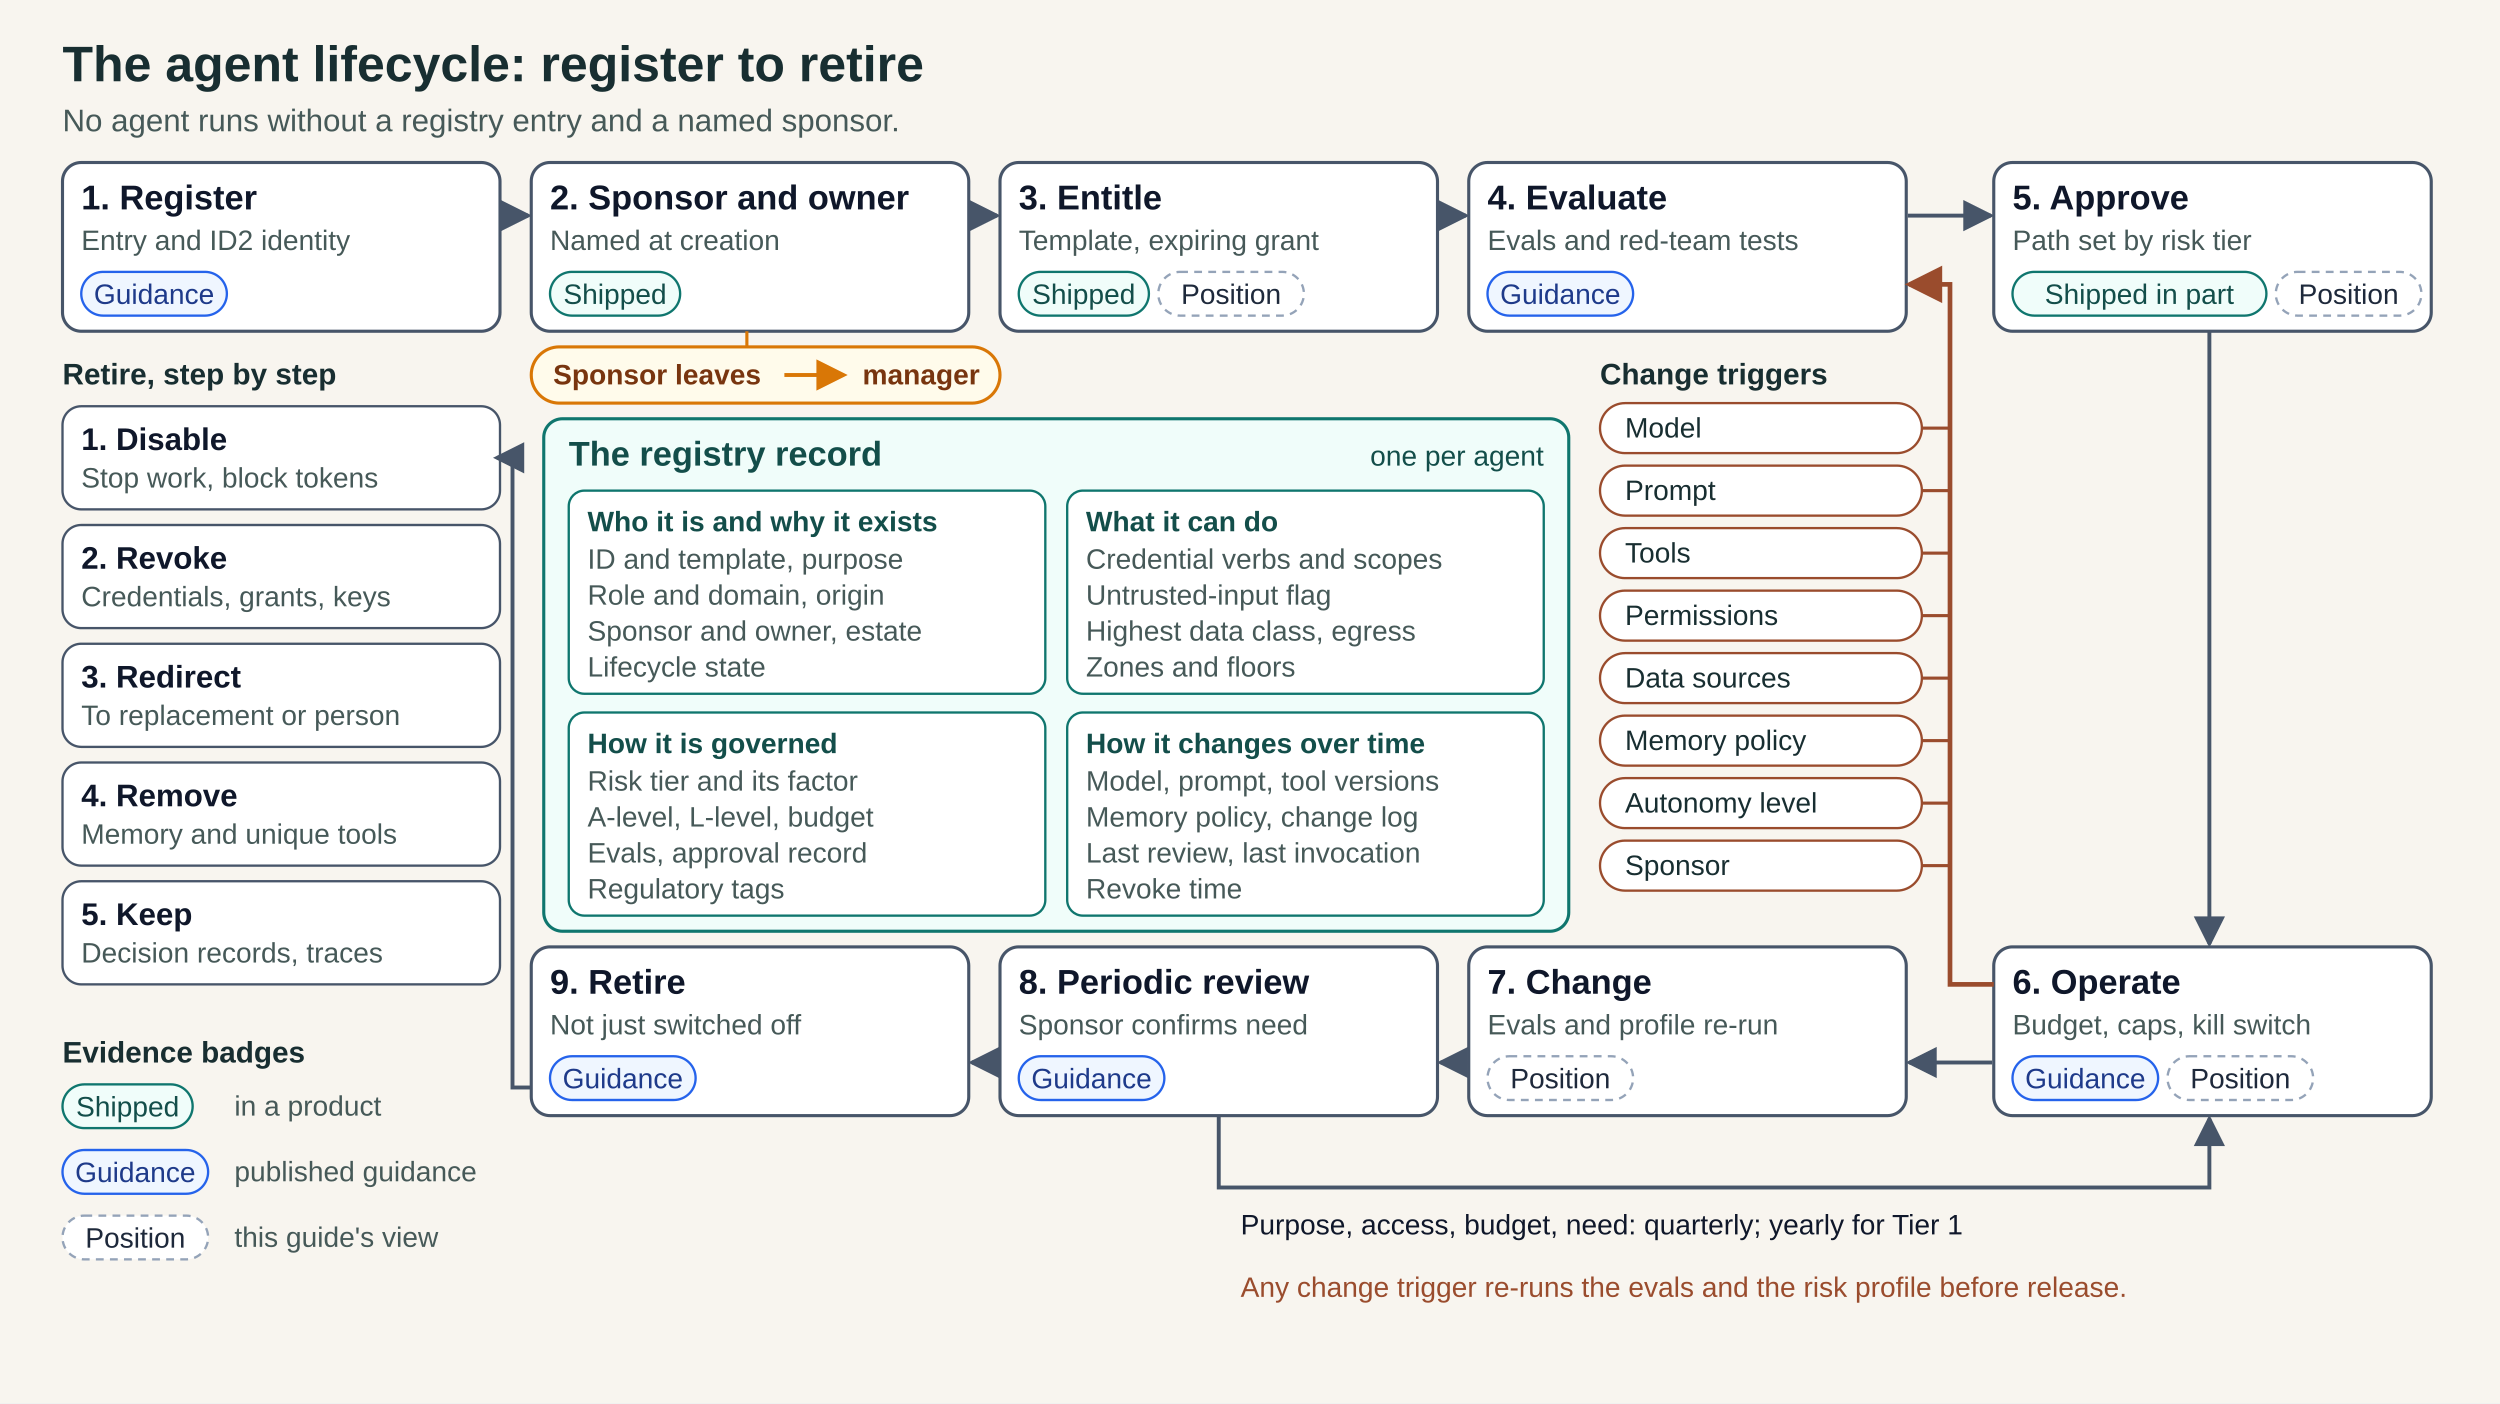
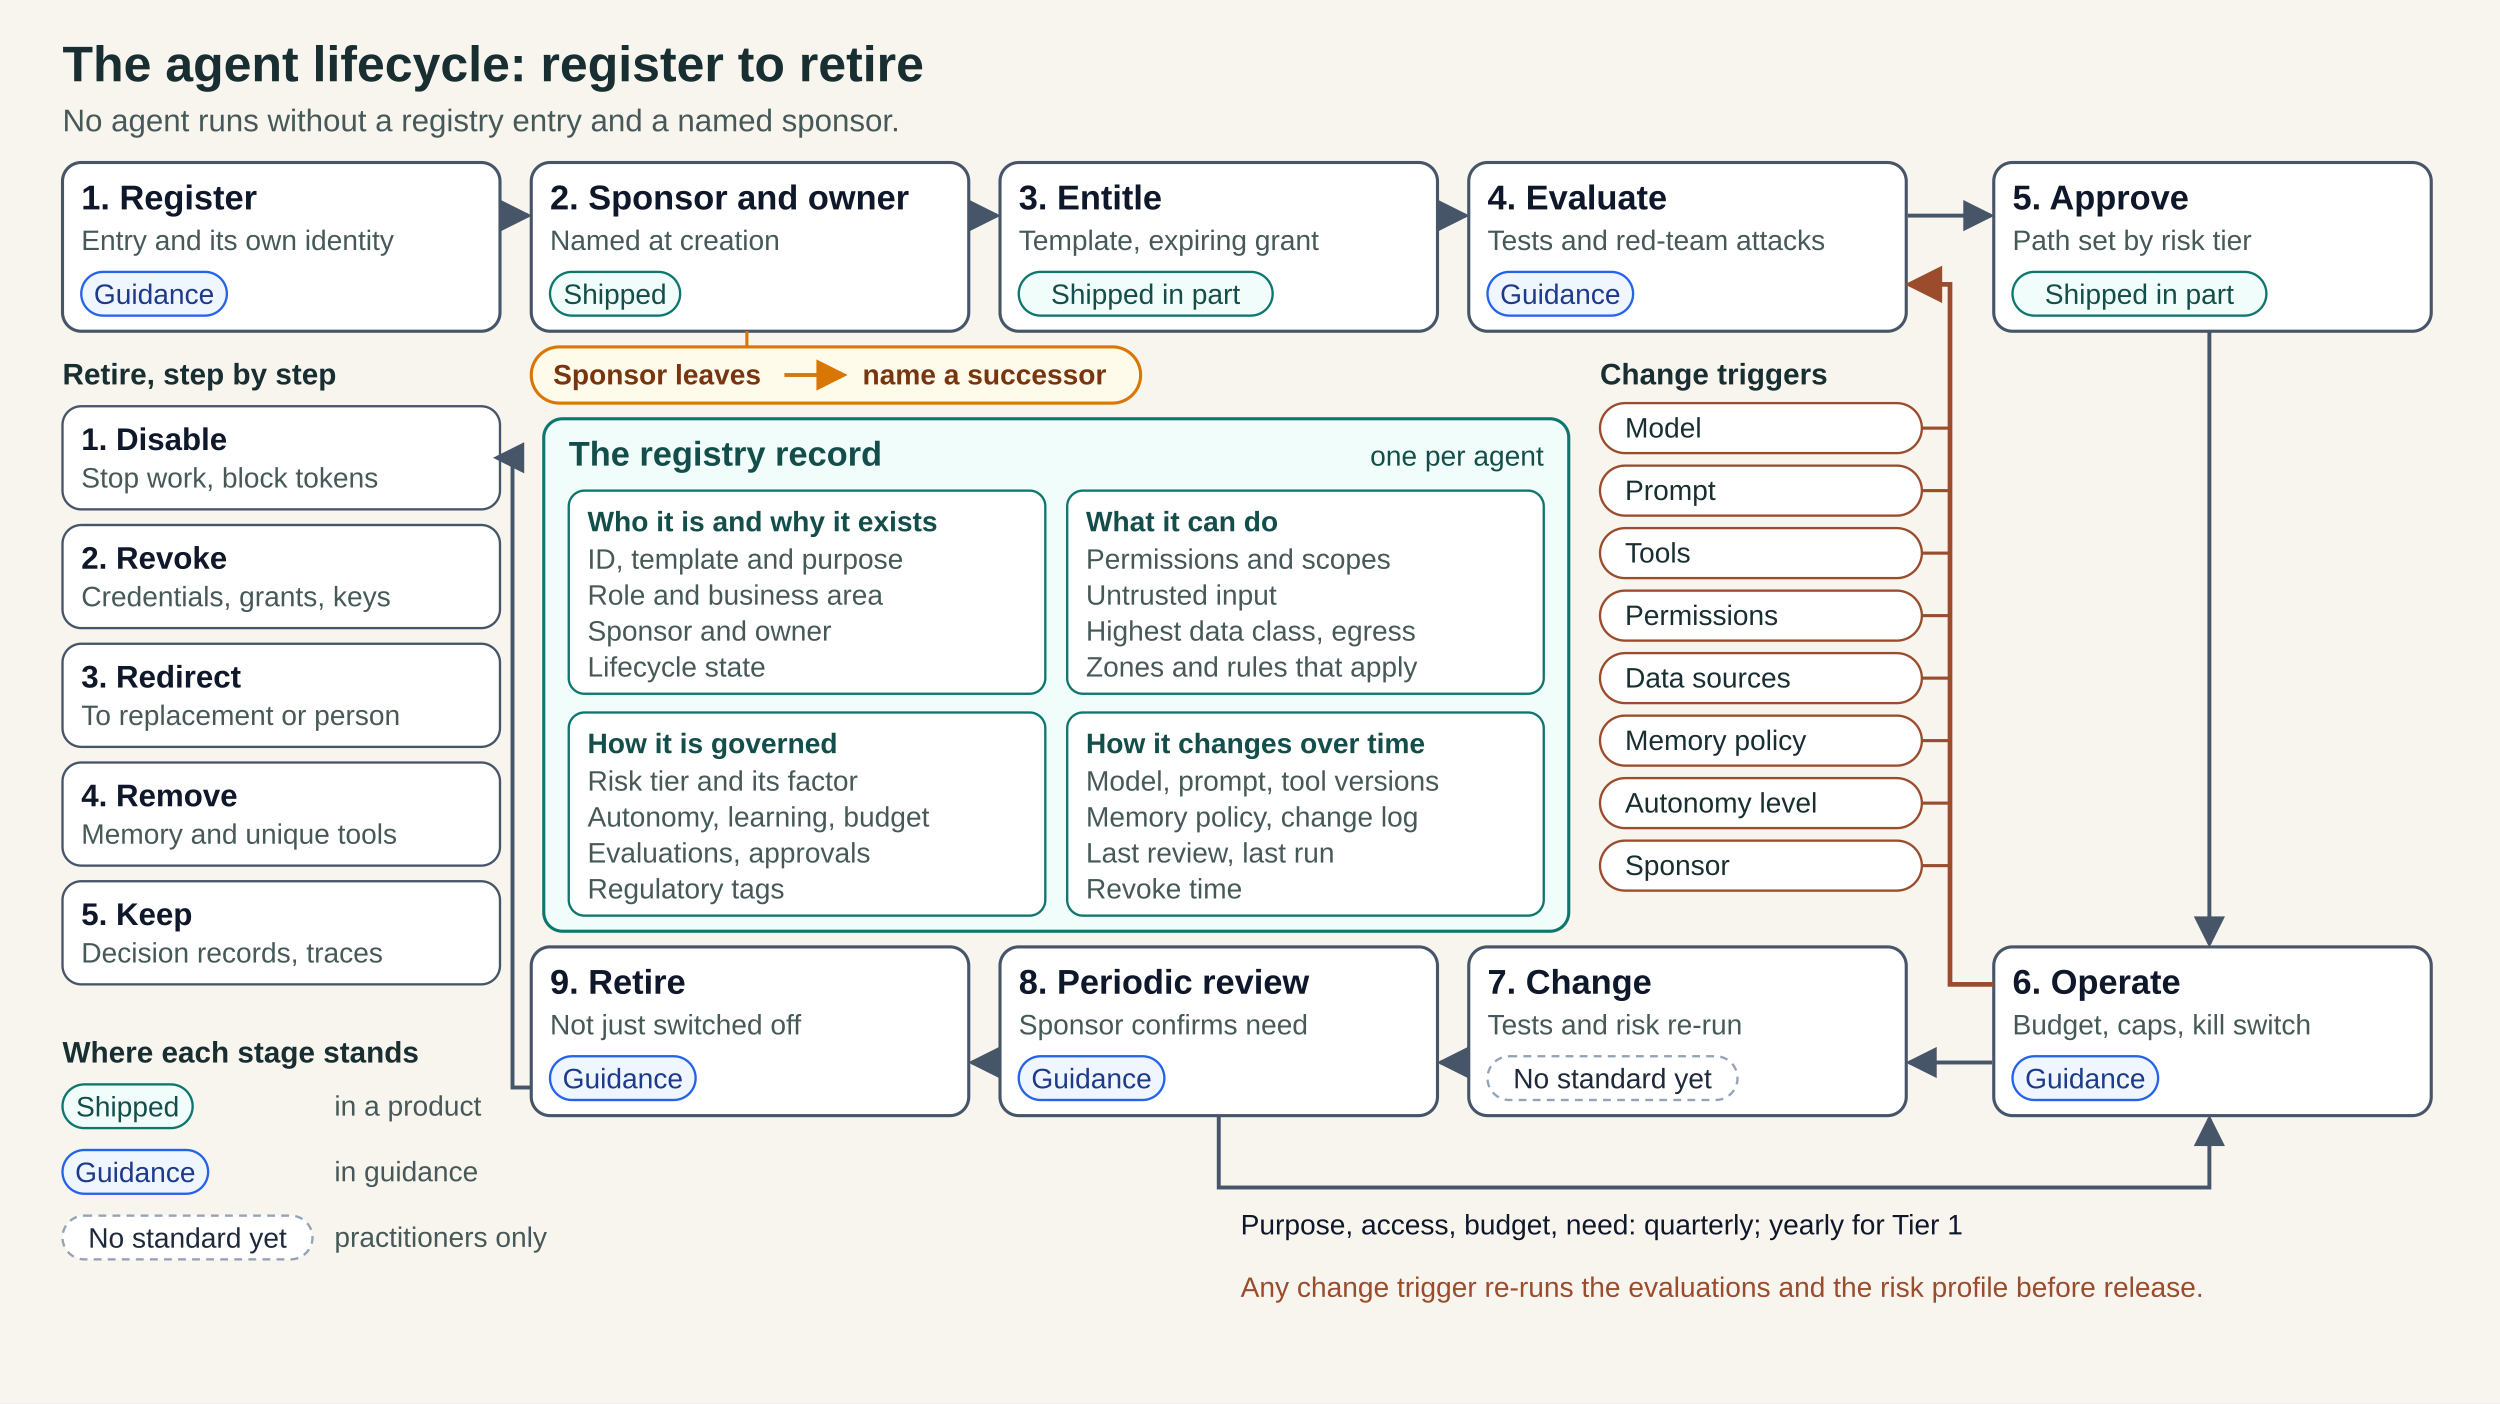
<svg xmlns="http://www.w3.org/2000/svg" viewBox="0 0 1600 898" role="img" aria-labelledby="title desc">
  <defs>
    <marker id="ah-brown" markerWidth="9" markerHeight="9" refX="7" refY="4" orient="auto">
      <path d="M0,0 L8,4 L0,8" fill="#9a4c2d" />
    </marker>
    <marker id="ah-control" markerWidth="9" markerHeight="9" refX="7" refY="4" orient="auto">
      <path d="M0,0 L8,4 L0,8" fill="#475569" />
    </marker>
    <marker id="ah-human" markerWidth="9" markerHeight="9" refX="7" refY="4" orient="auto">
      <path d="M0,0 L8,4 L0,8" fill="#d97706" />
    </marker>
  </defs>
  <rect width="100%" height="100%" fill="#f8f5ef" />
-   <text x="40" y="52" font-family="Arial,sans-serif" font-size="32" font-weight="600" fill="#182e31">The agent lifecycle: register to retire</text>
+   <text x="40" y="52" font-family="Arial,sans-serif" font-size="32" font-weight="700" fill="#182e31">The agent lifecycle: register to retire</text>
  <text x="40" y="84" font-family="Arial,sans-serif" font-size="20" fill="#465958">No agent runs without a registry entry and a named sponsor.</text>
  <rect x="40" y="104" width="280" height="108" rx="12" fill="#fff" stroke="#475569" stroke-width="2" />
  <text x="52" y="134" font-family="Arial,sans-serif" font-size="22" font-weight="700" fill="#0f172a">1. Register</text>
-   <text x="52" y="160" font-family="Arial,sans-serif" font-size="18" fill="#465958">Entry and ID2 identity</text>
+   <text x="52" y="160" font-family="Arial,sans-serif" font-size="18" fill="#465958">Entry and its own identity</text>
  <rect x="52" y="174" width="93.2" height="28" rx="14" fill="#eff6ff" stroke="#2563eb" stroke-width="1.5" />
  <text x="98.6" y="194.5" font-family="Arial,sans-serif" font-size="18" text-anchor="middle" fill="#1e3a8a">Guidance</text>
  <rect x="340" y="104" width="280" height="108" rx="12" fill="#fff" stroke="#475569" stroke-width="2" />
  <text x="352" y="134" font-family="Arial,sans-serif" font-size="22" font-weight="700" fill="#0f172a">2. Sponsor and owner</text>
  <text x="352" y="160" font-family="Arial,sans-serif" font-size="18" fill="#465958">Named at creation</text>
  <rect x="352" y="174" width="83.3" height="28" rx="14" fill="#f0fdfa" stroke="#0f766e" stroke-width="1.5" />
  <text x="393.6" y="194.5" font-family="Arial,sans-serif" font-size="18" text-anchor="middle" fill="#134e4a">Shipped</text>
  <rect x="640" y="104" width="280" height="108" rx="12" fill="#fff" stroke="#475569" stroke-width="2" />
  <text x="652" y="134" font-family="Arial,sans-serif" font-size="22" font-weight="700" fill="#0f172a">3. Entitle</text>
  <text x="652" y="160" font-family="Arial,sans-serif" font-size="18" fill="#465958">Template, expiring grant</text>
-   <rect x="652" y="174" width="83.3" height="28" rx="14" fill="#f0fdfa" stroke="#0f766e" stroke-width="1.5" />
-   <text x="693.6" y="194.5" font-family="Arial,sans-serif" font-size="18" text-anchor="middle" fill="#134e4a">Shipped</text>
-   <rect x="741.3" y="174" width="93.2" height="28" rx="14" fill="#fff" stroke="#94a3b8" stroke-width="1.5" stroke-dasharray="5 4" />
-   <text x="787.9" y="194.5" font-family="Arial,sans-serif" font-size="18" text-anchor="middle" fill="#1e293b">Position</text>
+   <rect x="652" y="174" width="162.5" height="28" rx="14" fill="#f0fdfa" stroke="#0f766e" stroke-width="1.5" />
+   <text x="733.2" y="194.5" font-family="Arial,sans-serif" font-size="18" text-anchor="middle" fill="#134e4a">Shipped in part</text>
  <rect x="940" y="104" width="280" height="108" rx="12" fill="#fff" stroke="#475569" stroke-width="2" />
  <text x="952" y="134" font-family="Arial,sans-serif" font-size="22" font-weight="700" fill="#0f172a">4. Evaluate</text>
-   <text x="952" y="160" font-family="Arial,sans-serif" font-size="18" fill="#465958">Evals and red-team tests</text>
+   <text x="952" y="160" font-family="Arial,sans-serif" font-size="18" fill="#465958">Tests and red-team attacks</text>
  <rect x="952" y="174" width="93.2" height="28" rx="14" fill="#eff6ff" stroke="#2563eb" stroke-width="1.5" />
  <text x="998.6" y="194.5" font-family="Arial,sans-serif" font-size="18" text-anchor="middle" fill="#1e3a8a">Guidance</text>
  <rect x="1276" y="104" width="280" height="108" rx="12" fill="#fff" stroke="#475569" stroke-width="2" />
  <text x="1288" y="134" font-family="Arial,sans-serif" font-size="22" font-weight="700" fill="#0f172a">5. Approve</text>
  <text x="1288" y="160" font-family="Arial,sans-serif" font-size="18" fill="#465958">Path set by risk tier</text>
  <rect x="1288" y="174" width="162.5" height="28" rx="14" fill="#f0fdfa" stroke="#0f766e" stroke-width="1.5" />
  <text x="1369.2" y="194.5" font-family="Arial,sans-serif" font-size="18" text-anchor="middle" fill="#134e4a">Shipped in part</text>
-   <rect x="1456.5" y="174" width="93.2" height="28" rx="14" fill="#fff" stroke="#94a3b8" stroke-width="1.5" stroke-dasharray="5 4" />
-   <text x="1503.1" y="194.5" font-family="Arial,sans-serif" font-size="18" text-anchor="middle" fill="#1e293b">Position</text>
  <rect x="1276" y="606" width="280" height="108" rx="12" fill="#fff" stroke="#475569" stroke-width="2" />
  <text x="1288" y="636" font-family="Arial,sans-serif" font-size="22" font-weight="700" fill="#0f172a">6. Operate</text>
  <text x="1288" y="662" font-family="Arial,sans-serif" font-size="18" fill="#465958">Budget, caps, kill switch</text>
  <rect x="1288" y="676" width="93.2" height="28" rx="14" fill="#eff6ff" stroke="#2563eb" stroke-width="1.5" />
  <text x="1334.6" y="696.5" font-family="Arial,sans-serif" font-size="18" text-anchor="middle" fill="#1e3a8a">Guidance</text>
-   <rect x="1387.2" y="676" width="93.2" height="28" rx="14" fill="#fff" stroke="#94a3b8" stroke-width="1.5" stroke-dasharray="5 4" />
-   <text x="1433.8" y="696.5" font-family="Arial,sans-serif" font-size="18" text-anchor="middle" fill="#1e293b">Position</text>
  <rect x="940" y="606" width="280" height="108" rx="12" fill="#fff" stroke="#475569" stroke-width="2" />
  <text x="952" y="636" font-family="Arial,sans-serif" font-size="22" font-weight="700" fill="#0f172a">7. Change</text>
-   <text x="952" y="662" font-family="Arial,sans-serif" font-size="18" fill="#465958">Evals and profile re-run</text>
-   <rect x="952" y="676" width="93.2" height="28" rx="14" fill="#fff" stroke="#94a3b8" stroke-width="1.5" stroke-dasharray="5 4" />
-   <text x="998.6" y="696.5" font-family="Arial,sans-serif" font-size="18" text-anchor="middle" fill="#1e293b">Position</text>
+   <text x="952" y="662" font-family="Arial,sans-serif" font-size="18" fill="#465958">Tests and risk re-run</text>
+   <rect x="952" y="676" width="160" height="28" rx="14" fill="#fff" stroke="#94a3b8" stroke-width="1.5" stroke-dasharray="5 4" />
+   <text x="1032" y="696.5" font-family="Arial,sans-serif" font-size="18" text-anchor="middle" fill="#1e293b">No standard yet</text>
  <rect x="640" y="606" width="280" height="108" rx="12" fill="#fff" stroke="#475569" stroke-width="2" />
  <text x="652" y="636" font-family="Arial,sans-serif" font-size="22" font-weight="700" fill="#0f172a">8. Periodic review</text>
  <text x="652" y="662" font-family="Arial,sans-serif" font-size="18" fill="#465958">Sponsor confirms need</text>
  <rect x="652" y="676" width="93.2" height="28" rx="14" fill="#eff6ff" stroke="#2563eb" stroke-width="1.5" />
  <text x="698.6" y="696.5" font-family="Arial,sans-serif" font-size="18" text-anchor="middle" fill="#1e3a8a">Guidance</text>
  <rect x="340" y="606" width="280" height="108" rx="12" fill="#fff" stroke="#475569" stroke-width="2" />
  <text x="352" y="636" font-family="Arial,sans-serif" font-size="22" font-weight="700" fill="#0f172a">9. Retire</text>
  <text x="352" y="662" font-family="Arial,sans-serif" font-size="18" fill="#465958">Not just switched off</text>
  <rect x="352" y="676" width="93.2" height="28" rx="14" fill="#eff6ff" stroke="#2563eb" stroke-width="1.5" />
  <text x="398.6" y="696.5" font-family="Arial,sans-serif" font-size="18" text-anchor="middle" fill="#1e3a8a">Guidance</text>
  <path d="M321 138 L338 138" fill="none" stroke="#475569" stroke-width="2.5" marker-end="url(#ah-control)" />
  <path d="M621 138 L638 138" fill="none" stroke="#475569" stroke-width="2.5" marker-end="url(#ah-control)" />
  <path d="M921 138 L938 138" fill="none" stroke="#475569" stroke-width="2.5" marker-end="url(#ah-control)" />
  <path d="M1221 138 L1274 138" fill="none" stroke="#475569" stroke-width="2.5" marker-end="url(#ah-control)" />
  <path d="M1414 212 L1414 604" fill="none" stroke="#475569" stroke-width="2.5" marker-end="url(#ah-control)" />
  <path d="M1275 680 L1222 680" fill="none" stroke="#475569" stroke-width="2.5" marker-end="url(#ah-control)" />
  <path d="M939 680 L922 680" fill="none" stroke="#475569" stroke-width="2.5" marker-end="url(#ah-control)" />
  <path d="M639 680 L622 680" fill="none" stroke="#475569" stroke-width="2.5" marker-end="url(#ah-control)" />
  <path d="M1276 630 L1248 630 L1248 182 L1222 182" fill="none" stroke="#9a4c2d" stroke-width="3" marker-end="url(#ah-brown)" />
  <text x="1024" y="246" font-family="Arial,sans-serif" font-size="19" font-weight="700" fill="#182e31">Change triggers</text>
  <rect x="1024" y="258" width="206" height="32" rx="16" fill="#fff" stroke="#9a4c2d" stroke-width="1.5" />
  <text x="1040" y="280" font-family="Arial,sans-serif" font-size="18" fill="#182e31">Model</text>
  <path d="M1230 274 L1248 274" fill="none" stroke="#9a4c2d" stroke-width="2" />
  <rect x="1024" y="298" width="206" height="32" rx="16" fill="#fff" stroke="#9a4c2d" stroke-width="1.5" />
  <text x="1040" y="320" font-family="Arial,sans-serif" font-size="18" fill="#182e31">Prompt</text>
  <path d="M1230 314 L1248 314" fill="none" stroke="#9a4c2d" stroke-width="2" />
  <rect x="1024" y="338" width="206" height="32" rx="16" fill="#fff" stroke="#9a4c2d" stroke-width="1.5" />
  <text x="1040" y="360" font-family="Arial,sans-serif" font-size="18" fill="#182e31">Tools</text>
  <path d="M1230 354 L1248 354" fill="none" stroke="#9a4c2d" stroke-width="2" />
  <rect x="1024" y="378" width="206" height="32" rx="16" fill="#fff" stroke="#9a4c2d" stroke-width="1.5" />
  <text x="1040" y="400" font-family="Arial,sans-serif" font-size="18" fill="#182e31">Permissions</text>
  <path d="M1230 394 L1248 394" fill="none" stroke="#9a4c2d" stroke-width="2" />
  <rect x="1024" y="418" width="206" height="32" rx="16" fill="#fff" stroke="#9a4c2d" stroke-width="1.5" />
  <text x="1040" y="440" font-family="Arial,sans-serif" font-size="18" fill="#182e31">Data sources</text>
  <path d="M1230 434 L1248 434" fill="none" stroke="#9a4c2d" stroke-width="2" />
  <rect x="1024" y="458" width="206" height="32" rx="16" fill="#fff" stroke="#9a4c2d" stroke-width="1.5" />
  <text x="1040" y="480" font-family="Arial,sans-serif" font-size="18" fill="#182e31">Memory policy</text>
  <path d="M1230 474 L1248 474" fill="none" stroke="#9a4c2d" stroke-width="2" />
  <rect x="1024" y="498" width="206" height="32" rx="16" fill="#fff" stroke="#9a4c2d" stroke-width="1.5" />
  <text x="1040" y="520" font-family="Arial,sans-serif" font-size="18" fill="#182e31">Autonomy level</text>
  <path d="M1230 514 L1248 514" fill="none" stroke="#9a4c2d" stroke-width="2" />
  <rect x="1024" y="538" width="206" height="32" rx="16" fill="#fff" stroke="#9a4c2d" stroke-width="1.5" />
  <text x="1040" y="560" font-family="Arial,sans-serif" font-size="18" fill="#182e31">Sponsor</text>
  <path d="M1230 554 L1248 554" fill="none" stroke="#9a4c2d" stroke-width="2" />
  <path d="M478 212 L478 222" fill="none" stroke="#d97706" stroke-width="2" />
-   <rect x="340" y="222" width="300" height="36" rx="18" fill="#fffbeb" stroke="#d97706" stroke-width="2" />
+   <rect x="340" y="222" width="390" height="36" rx="18" fill="#fffbeb" stroke="#d97706" stroke-width="2" />
  <text x="354" y="246" font-family="Arial,sans-serif" font-size="18" font-weight="700" fill="#78350f">Sponsor leaves</text>
  <path d="M502 240 L540 240" fill="none" stroke="#d97706" stroke-width="2.5" marker-end="url(#ah-human)" />
-   <text x="552" y="246" font-family="Arial,sans-serif" font-size="18" font-weight="700" fill="#78350f">manager</text>
+   <text x="552" y="246" font-family="Arial,sans-serif" font-size="18" font-weight="700" fill="#78350f">name a successor</text>
  <rect x="348" y="268" width="656" height="328" rx="12" fill="#f0fdfa" stroke="#0f766e" stroke-width="2" />
  <text x="364" y="298" font-family="Arial,sans-serif" font-size="22" font-weight="700" fill="#134e4a">The registry record</text>
  <text x="988" y="298" font-family="Arial,sans-serif" font-size="18" text-anchor="end" fill="#134e4a">one per agent</text>
  <rect x="364" y="314" width="305" height="130" rx="10" fill="#fff" stroke="#0f766e" stroke-width="1.5" />
  <text x="376" y="340" font-family="Arial,sans-serif" font-size="18" font-weight="700" fill="#134e4a">Who it is and why it exists</text>
-   <text x="376" y="364" font-family="Arial,sans-serif" font-size="18" fill="#465958">ID and template, purpose</text>
-   <text x="376" y="387" font-family="Arial,sans-serif" font-size="18" fill="#465958">Role and domain, origin</text>
-   <text x="376" y="410" font-family="Arial,sans-serif" font-size="18" fill="#465958">Sponsor and owner, estate</text>
+   <text x="376" y="364" font-family="Arial,sans-serif" font-size="18" fill="#465958">ID, template and purpose</text>
+   <text x="376" y="387" font-family="Arial,sans-serif" font-size="18" fill="#465958">Role and business area</text>
+   <text x="376" y="410" font-family="Arial,sans-serif" font-size="18" fill="#465958">Sponsor and owner</text>
  <text x="376" y="433" font-family="Arial,sans-serif" font-size="18" fill="#465958">Lifecycle state</text>
  <rect x="683" y="314" width="305" height="130" rx="10" fill="#fff" stroke="#0f766e" stroke-width="1.5" />
  <text x="695" y="340" font-family="Arial,sans-serif" font-size="18" font-weight="700" fill="#134e4a">What it can do</text>
-   <text x="695" y="364" font-family="Arial,sans-serif" font-size="18" fill="#465958">Credential verbs and scopes</text>
-   <text x="695" y="387" font-family="Arial,sans-serif" font-size="18" fill="#465958">Untrusted-input flag</text>
+   <text x="695" y="364" font-family="Arial,sans-serif" font-size="18" fill="#465958">Permissions and scopes</text>
+   <text x="695" y="387" font-family="Arial,sans-serif" font-size="18" fill="#465958">Untrusted input</text>
  <text x="695" y="410" font-family="Arial,sans-serif" font-size="18" fill="#465958">Highest data class, egress</text>
-   <text x="695" y="433" font-family="Arial,sans-serif" font-size="18" fill="#465958">Zones and floors</text>
+   <text x="695" y="433" font-family="Arial,sans-serif" font-size="18" fill="#465958">Zones and rules that apply</text>
  <rect x="364" y="456" width="305" height="130" rx="10" fill="#fff" stroke="#0f766e" stroke-width="1.5" />
  <text x="376" y="482" font-family="Arial,sans-serif" font-size="18" font-weight="700" fill="#134e4a">How it is governed</text>
  <text x="376" y="506" font-family="Arial,sans-serif" font-size="18" fill="#465958">Risk tier and its factor</text>
-   <text x="376" y="529" font-family="Arial,sans-serif" font-size="18" fill="#465958">A-level, L-level, budget</text>
-   <text x="376" y="552" font-family="Arial,sans-serif" font-size="18" fill="#465958">Evals, approval record</text>
+   <text x="376" y="529" font-family="Arial,sans-serif" font-size="18" fill="#465958">Autonomy, learning, budget</text>
+   <text x="376" y="552" font-family="Arial,sans-serif" font-size="18" fill="#465958">Evaluations, approvals</text>
  <text x="376" y="575" font-family="Arial,sans-serif" font-size="18" fill="#465958">Regulatory tags</text>
  <rect x="683" y="456" width="305" height="130" rx="10" fill="#fff" stroke="#0f766e" stroke-width="1.5" />
  <text x="695" y="482" font-family="Arial,sans-serif" font-size="18" font-weight="700" fill="#134e4a">How it changes over time</text>
  <text x="695" y="506" font-family="Arial,sans-serif" font-size="18" fill="#465958">Model, prompt, tool versions</text>
  <text x="695" y="529" font-family="Arial,sans-serif" font-size="18" fill="#465958">Memory policy, change log</text>
-   <text x="695" y="552" font-family="Arial,sans-serif" font-size="18" fill="#465958">Last review, last invocation</text>
+   <text x="695" y="552" font-family="Arial,sans-serif" font-size="18" fill="#465958">Last review, last run</text>
  <text x="695" y="575" font-family="Arial,sans-serif" font-size="18" fill="#465958">Revoke time</text>
  <text x="40" y="246" font-family="Arial,sans-serif" font-size="19" font-weight="700" fill="#182e31">Retire, step by step</text>
  <rect x="40" y="260" width="280" height="66" rx="12" fill="#fff" stroke="#475569" stroke-width="1.5" />
  <text x="52" y="288" font-family="Arial,sans-serif" font-size="20" font-weight="700" fill="#0f172a">1. Disable</text>
  <text x="52" y="312" font-family="Arial,sans-serif" font-size="18" fill="#465958">Stop work, block tokens</text>
  <rect x="40" y="336" width="280" height="66" rx="12" fill="#fff" stroke="#475569" stroke-width="1.5" />
  <text x="52" y="364" font-family="Arial,sans-serif" font-size="20" font-weight="700" fill="#0f172a">2. Revoke</text>
  <text x="52" y="388" font-family="Arial,sans-serif" font-size="18" fill="#465958">Credentials, grants, keys</text>
  <rect x="40" y="412" width="280" height="66" rx="12" fill="#fff" stroke="#475569" stroke-width="1.5" />
  <text x="52" y="440" font-family="Arial,sans-serif" font-size="20" font-weight="700" fill="#0f172a">3. Redirect</text>
  <text x="52" y="464" font-family="Arial,sans-serif" font-size="18" fill="#465958">To replacement or person</text>
  <rect x="40" y="488" width="280" height="66" rx="12" fill="#fff" stroke="#475569" stroke-width="1.5" />
  <text x="52" y="516" font-family="Arial,sans-serif" font-size="20" font-weight="700" fill="#0f172a">4. Remove</text>
  <text x="52" y="540" font-family="Arial,sans-serif" font-size="18" fill="#465958">Memory and unique tools</text>
  <rect x="40" y="564" width="280" height="66" rx="12" fill="#fff" stroke="#475569" stroke-width="1.5" />
  <text x="52" y="592" font-family="Arial,sans-serif" font-size="20" font-weight="700" fill="#0f172a">5. Keep</text>
  <text x="52" y="616" font-family="Arial,sans-serif" font-size="18" fill="#465958">Decision records, traces</text>
  <path d="M340 696 L328 696 L328 293 L318 293" fill="none" stroke="#475569" stroke-width="2.5" marker-end="url(#ah-control)" />
  <path d="M780 714 L780 760 L1414 760 L1414 716" fill="none" stroke="#475569" stroke-width="2.5" marker-end="url(#ah-control)" />
  <text x="794" y="790" font-family="Arial,sans-serif" font-size="18" fill="#0f172a">Purpose, access, budget, need: quarterly; yearly for Tier 1</text>
-   <text x="794" y="830" font-family="Arial,sans-serif" font-size="18" fill="#9a4c2d">Any change trigger re-runs the evals and the risk profile before release.</text>
-   <text x="40" y="680" font-family="Arial,sans-serif" font-size="19" font-weight="700" fill="#182e31">Evidence badges</text>
+   <text x="794" y="830" font-family="Arial,sans-serif" font-size="18" fill="#9a4c2d">Any change trigger re-runs the evaluations and the risk profile before release.</text>
+   <text x="40" y="680" font-family="Arial,sans-serif" font-size="19" font-weight="700" fill="#182e31">Where each stage stands</text>
  <rect x="40" y="694" width="83.3" height="28" rx="14" fill="#f0fdfa" stroke="#0f766e" stroke-width="1.5" />
  <text x="81.7" y="714.5" font-family="Arial,sans-serif" font-size="18" text-anchor="middle" fill="#134e4a">Shipped</text>
-   <text x="150" y="714" font-family="Arial,sans-serif" font-size="18" fill="#465958">in a product</text>
+   <text x="214" y="714" font-family="Arial,sans-serif" font-size="18" fill="#465958">in a product</text>
  <rect x="40" y="736" width="93.2" height="28" rx="14" fill="#eff6ff" stroke="#2563eb" stroke-width="1.5" />
  <text x="86.6" y="756.5" font-family="Arial,sans-serif" font-size="18" text-anchor="middle" fill="#1e3a8a">Guidance</text>
-   <text x="150" y="756" font-family="Arial,sans-serif" font-size="18" fill="#465958">published guidance</text>
-   <rect x="40" y="778" width="93.2" height="28" rx="14" fill="#fff" stroke="#94a3b8" stroke-width="1.5" stroke-dasharray="5 4" />
-   <text x="86.6" y="798.5" font-family="Arial,sans-serif" font-size="18" text-anchor="middle" fill="#1e293b">Position</text>
-   <text x="150" y="798" font-family="Arial,sans-serif" font-size="18" fill="#465958">this guide's view</text>
+   <text x="214" y="756" font-family="Arial,sans-serif" font-size="18" fill="#465958">in guidance</text>
+   <rect x="40" y="778" width="160" height="28" rx="14" fill="#fff" stroke="#94a3b8" stroke-width="1.5" stroke-dasharray="5 4" />
+   <text x="120" y="798.5" font-family="Arial,sans-serif" font-size="18" text-anchor="middle" fill="#1e293b">No standard yet</text>
+   <text x="214" y="798" font-family="Arial,sans-serif" font-size="18" fill="#465958">practitioners only</text>
</svg>
